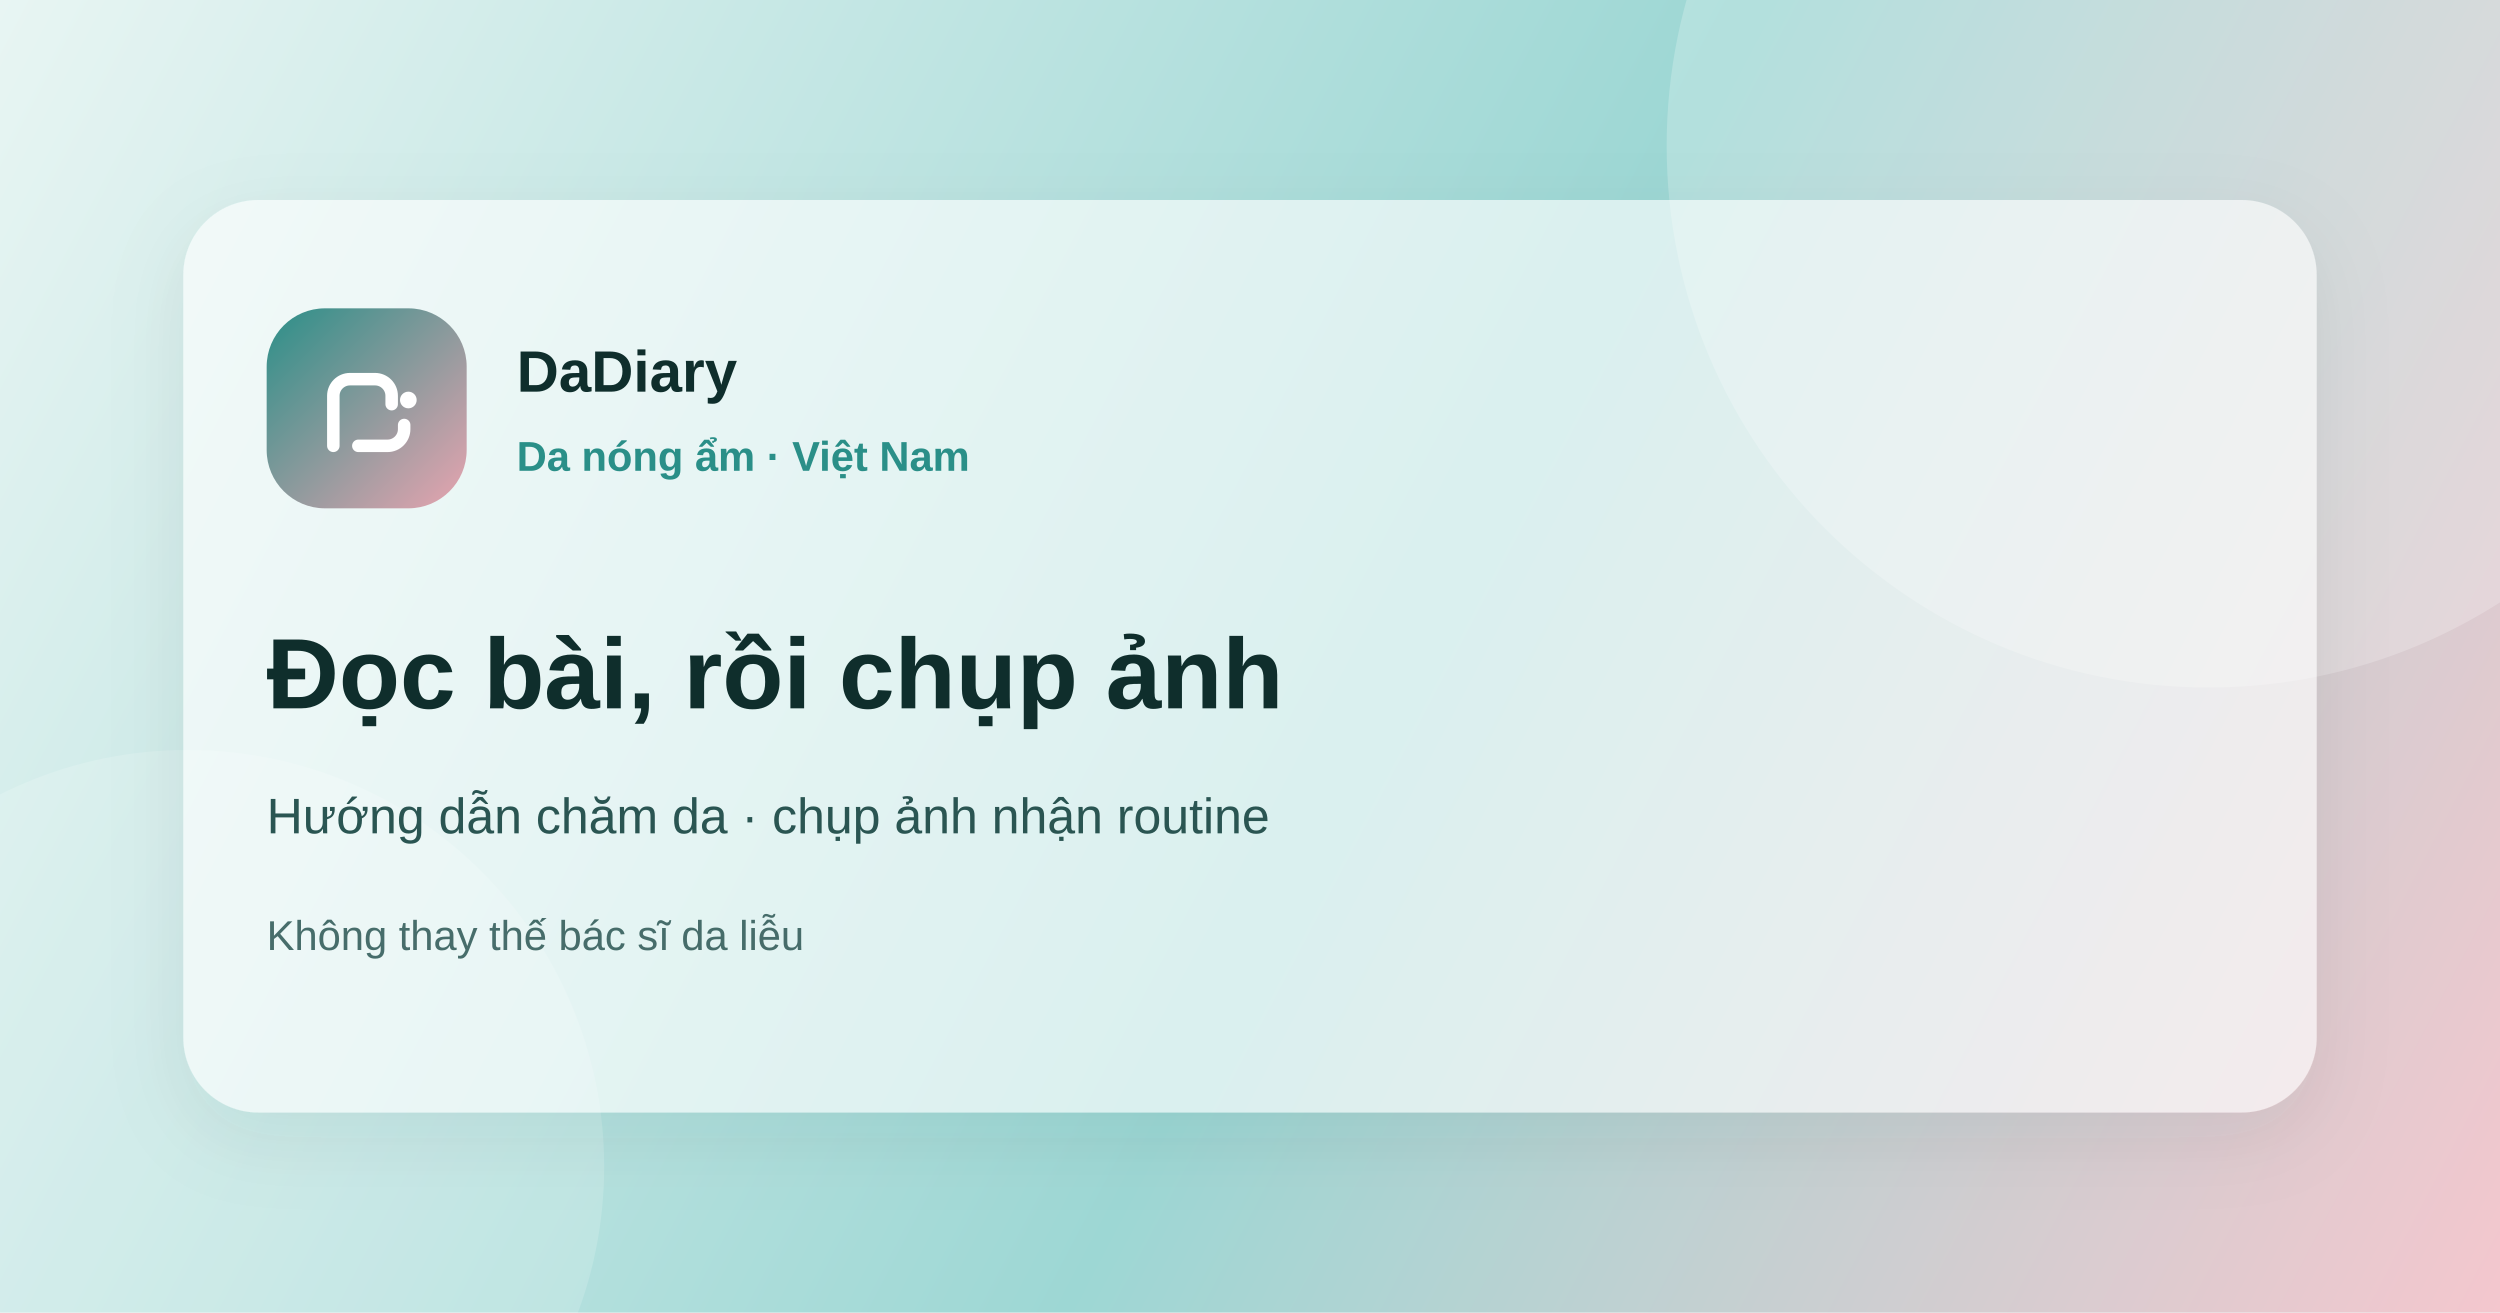
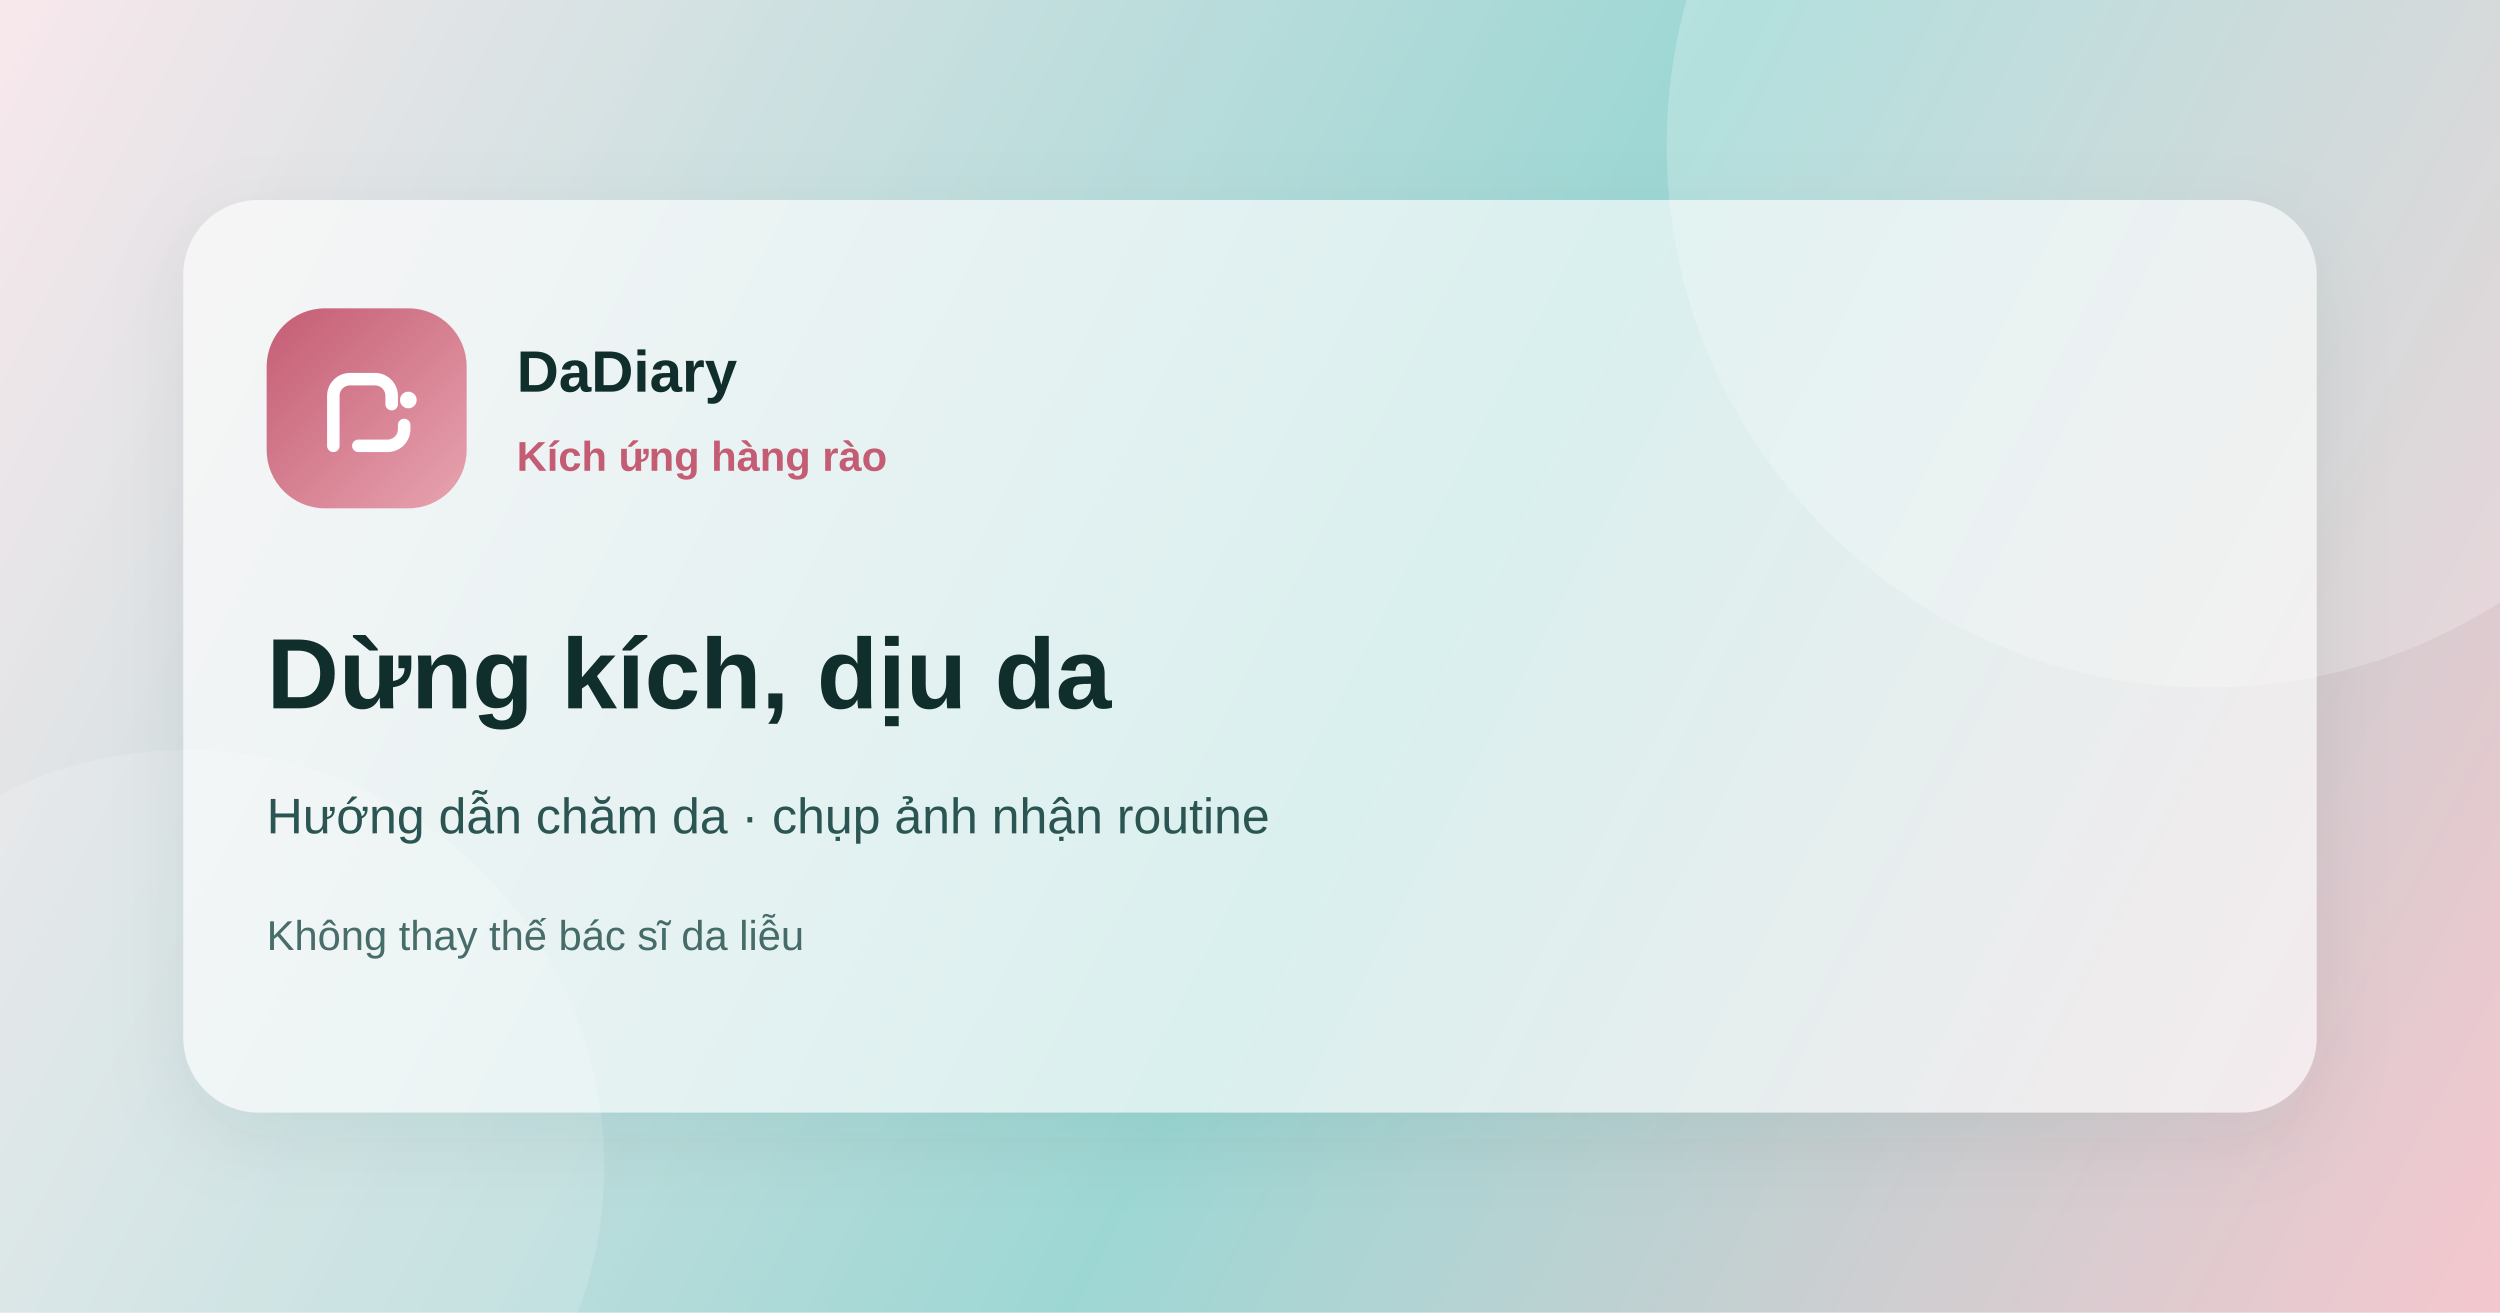
<svg xmlns="http://www.w3.org/2000/svg" width="1200" height="630" viewBox="0 0 1200 630" role="img" aria-label="DaDiary">
  <defs>
    <linearGradient id="bg" x1="0" y1="0" x2="1200" y2="630" gradientUnits="userSpaceOnUse">
-       <stop offset="0%" stop-color="#E8F5F3" />
+       <stop offset="0%" stop-color="#F8E8EC" />
      <stop offset="55%" stop-color="#9DD7D4" />
      <stop offset="100%" stop-color="#F4C7CE" />
    </linearGradient>
    <linearGradient id="tile" x1="0" y1="0" x2="96" y2="96" gradientUnits="userSpaceOnUse">
-       <stop offset="0%" stop-color="#2A8F88" />
+       <stop offset="0%" stop-color="#C45C74" />
      <stop offset="100%" stop-color="#E8A4B0" />
    </linearGradient>
    <filter id="soft" x="-20%" y="-20%" width="140%" height="140%">
      <feDropShadow dx="0" dy="12" stdDeviation="18" flood-color="#0F2E2C" flood-opacity="0.12" />
    </filter>
  </defs>
  <rect width="1200" height="630" fill="url(#bg)" />
  <circle cx="1060" cy="70" r="260" fill="#FFFFFF" opacity="0.22" />
  <circle cx="90" cy="560" r="200" fill="#FFFFFF" opacity="0.16" />
  <rect x="88" y="96" width="1024" height="438" rx="36" fill="#FFFFFF" opacity="0.62" filter="url(#soft)" />
  <g transform="translate(128 148)">
    <rect width="96" height="96" rx="28" fill="url(#tile)" />
    <path d="M32 66V42a8 8 0 0 1 8-8h12a8 8 0 0 1 8 8v4M66 56v2a8 8 0 0 1-8 8H44" fill="none" stroke="#FFFFFF" stroke-width="6" stroke-linecap="round" stroke-linejoin="round" />
    <circle cx="68" cy="44" r="4" fill="#FFFFFF" />
  </g>
  <text x="248" y="188" font-family="Segoe UI, Helvetica Neue, Arial, sans-serif" font-size="28" font-weight="700" fill="#0F2E2C">DaDiary</text>
-   <text x="248" y="226" font-family="Segoe UI, Helvetica Neue, Arial, sans-serif" font-size="20" font-weight="600" fill="#2A8F88">Da nóng ẩm · Việt Nam</text>
-   <text x="128" y="340" font-family="Segoe UI, Helvetica Neue, Arial, sans-serif" font-size="48" font-weight="700" fill="#0F2E2C">Đọc bài, rồi chụp ảnh</text>
+   <text x="248" y="226" font-family="Segoe UI, Helvetica Neue, Arial, sans-serif" font-size="20" font-weight="600" fill="#C45C74">Kích ứng hàng rào</text>
+   <text x="128" y="340" font-family="Segoe UI, Helvetica Neue, Arial, sans-serif" font-size="48" font-weight="700" fill="#0F2E2C">Dừng kích, dịu da</text>
  <text x="128" y="400" font-family="Segoe UI, Helvetica Neue, Arial, sans-serif" font-size="24" font-weight="500" fill="#2A5552">Hướng dẫn chăm da · chụp ảnh nhận routine</text>
  <text x="128" y="456" font-family="Segoe UI, Helvetica Neue, Arial, sans-serif" font-size="20" font-weight="500" fill="#2A5552" opacity="0.85">Không thay thế bác sĩ da liễu</text>
</svg>
